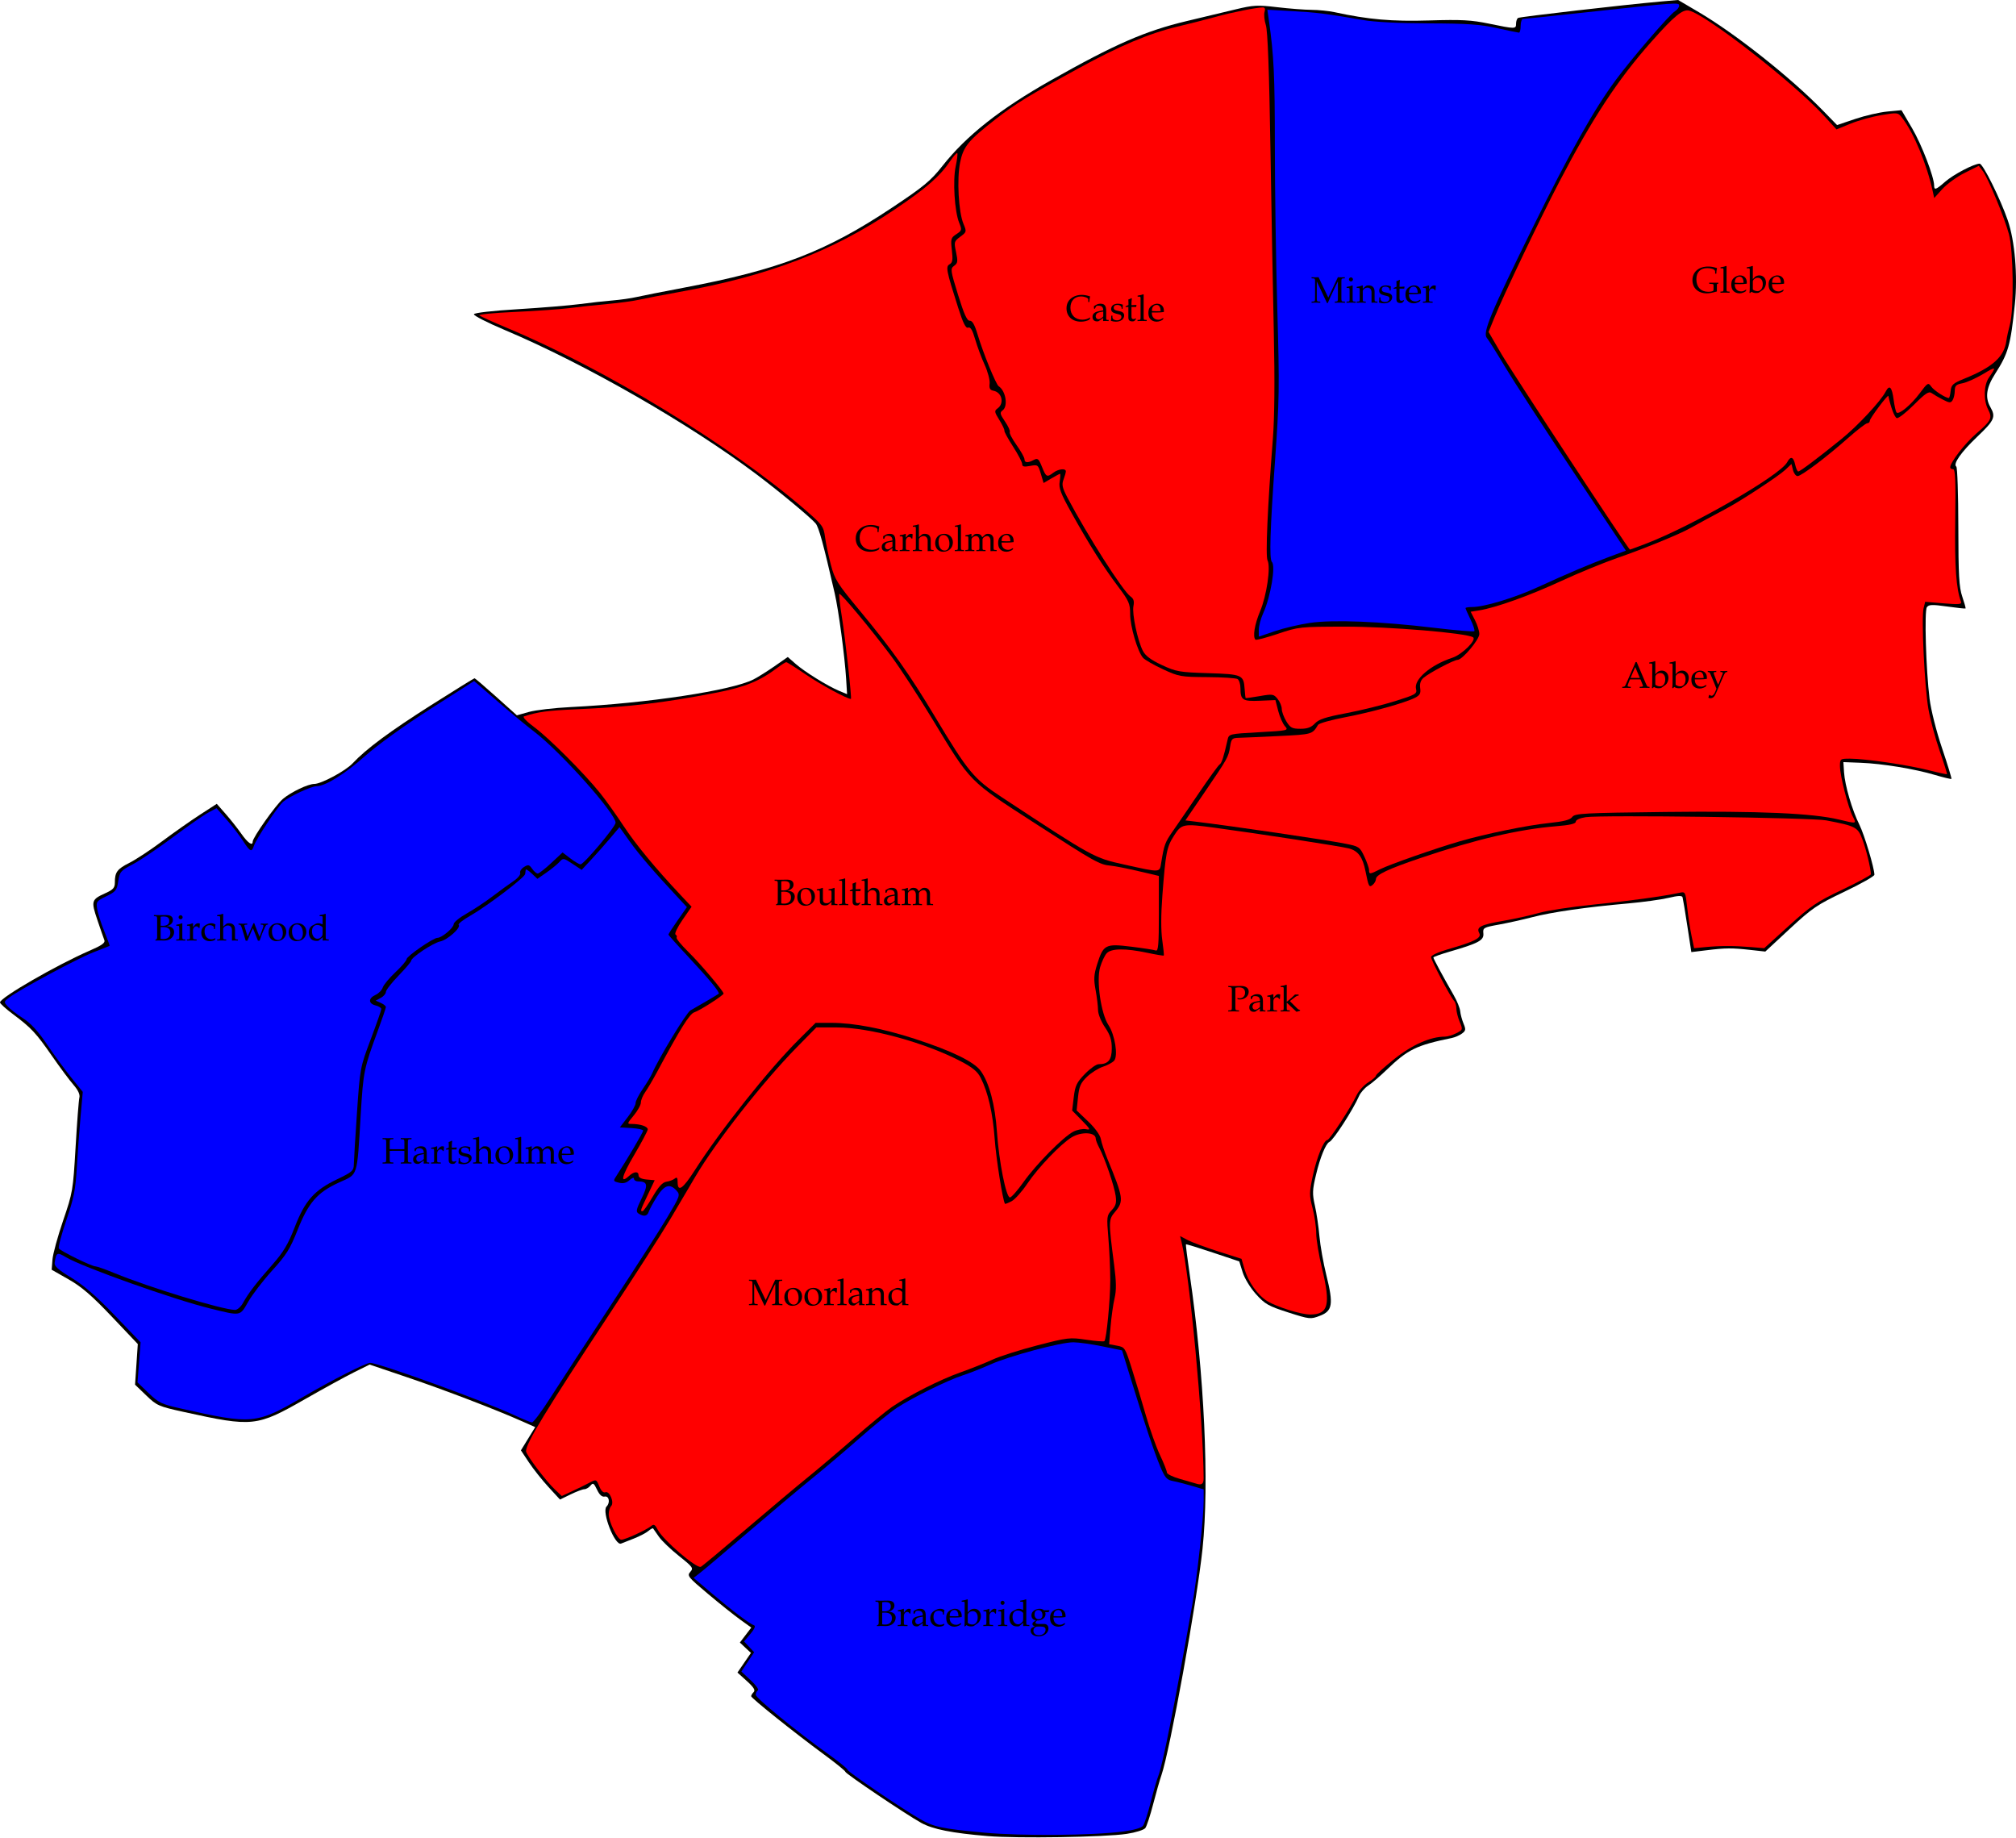
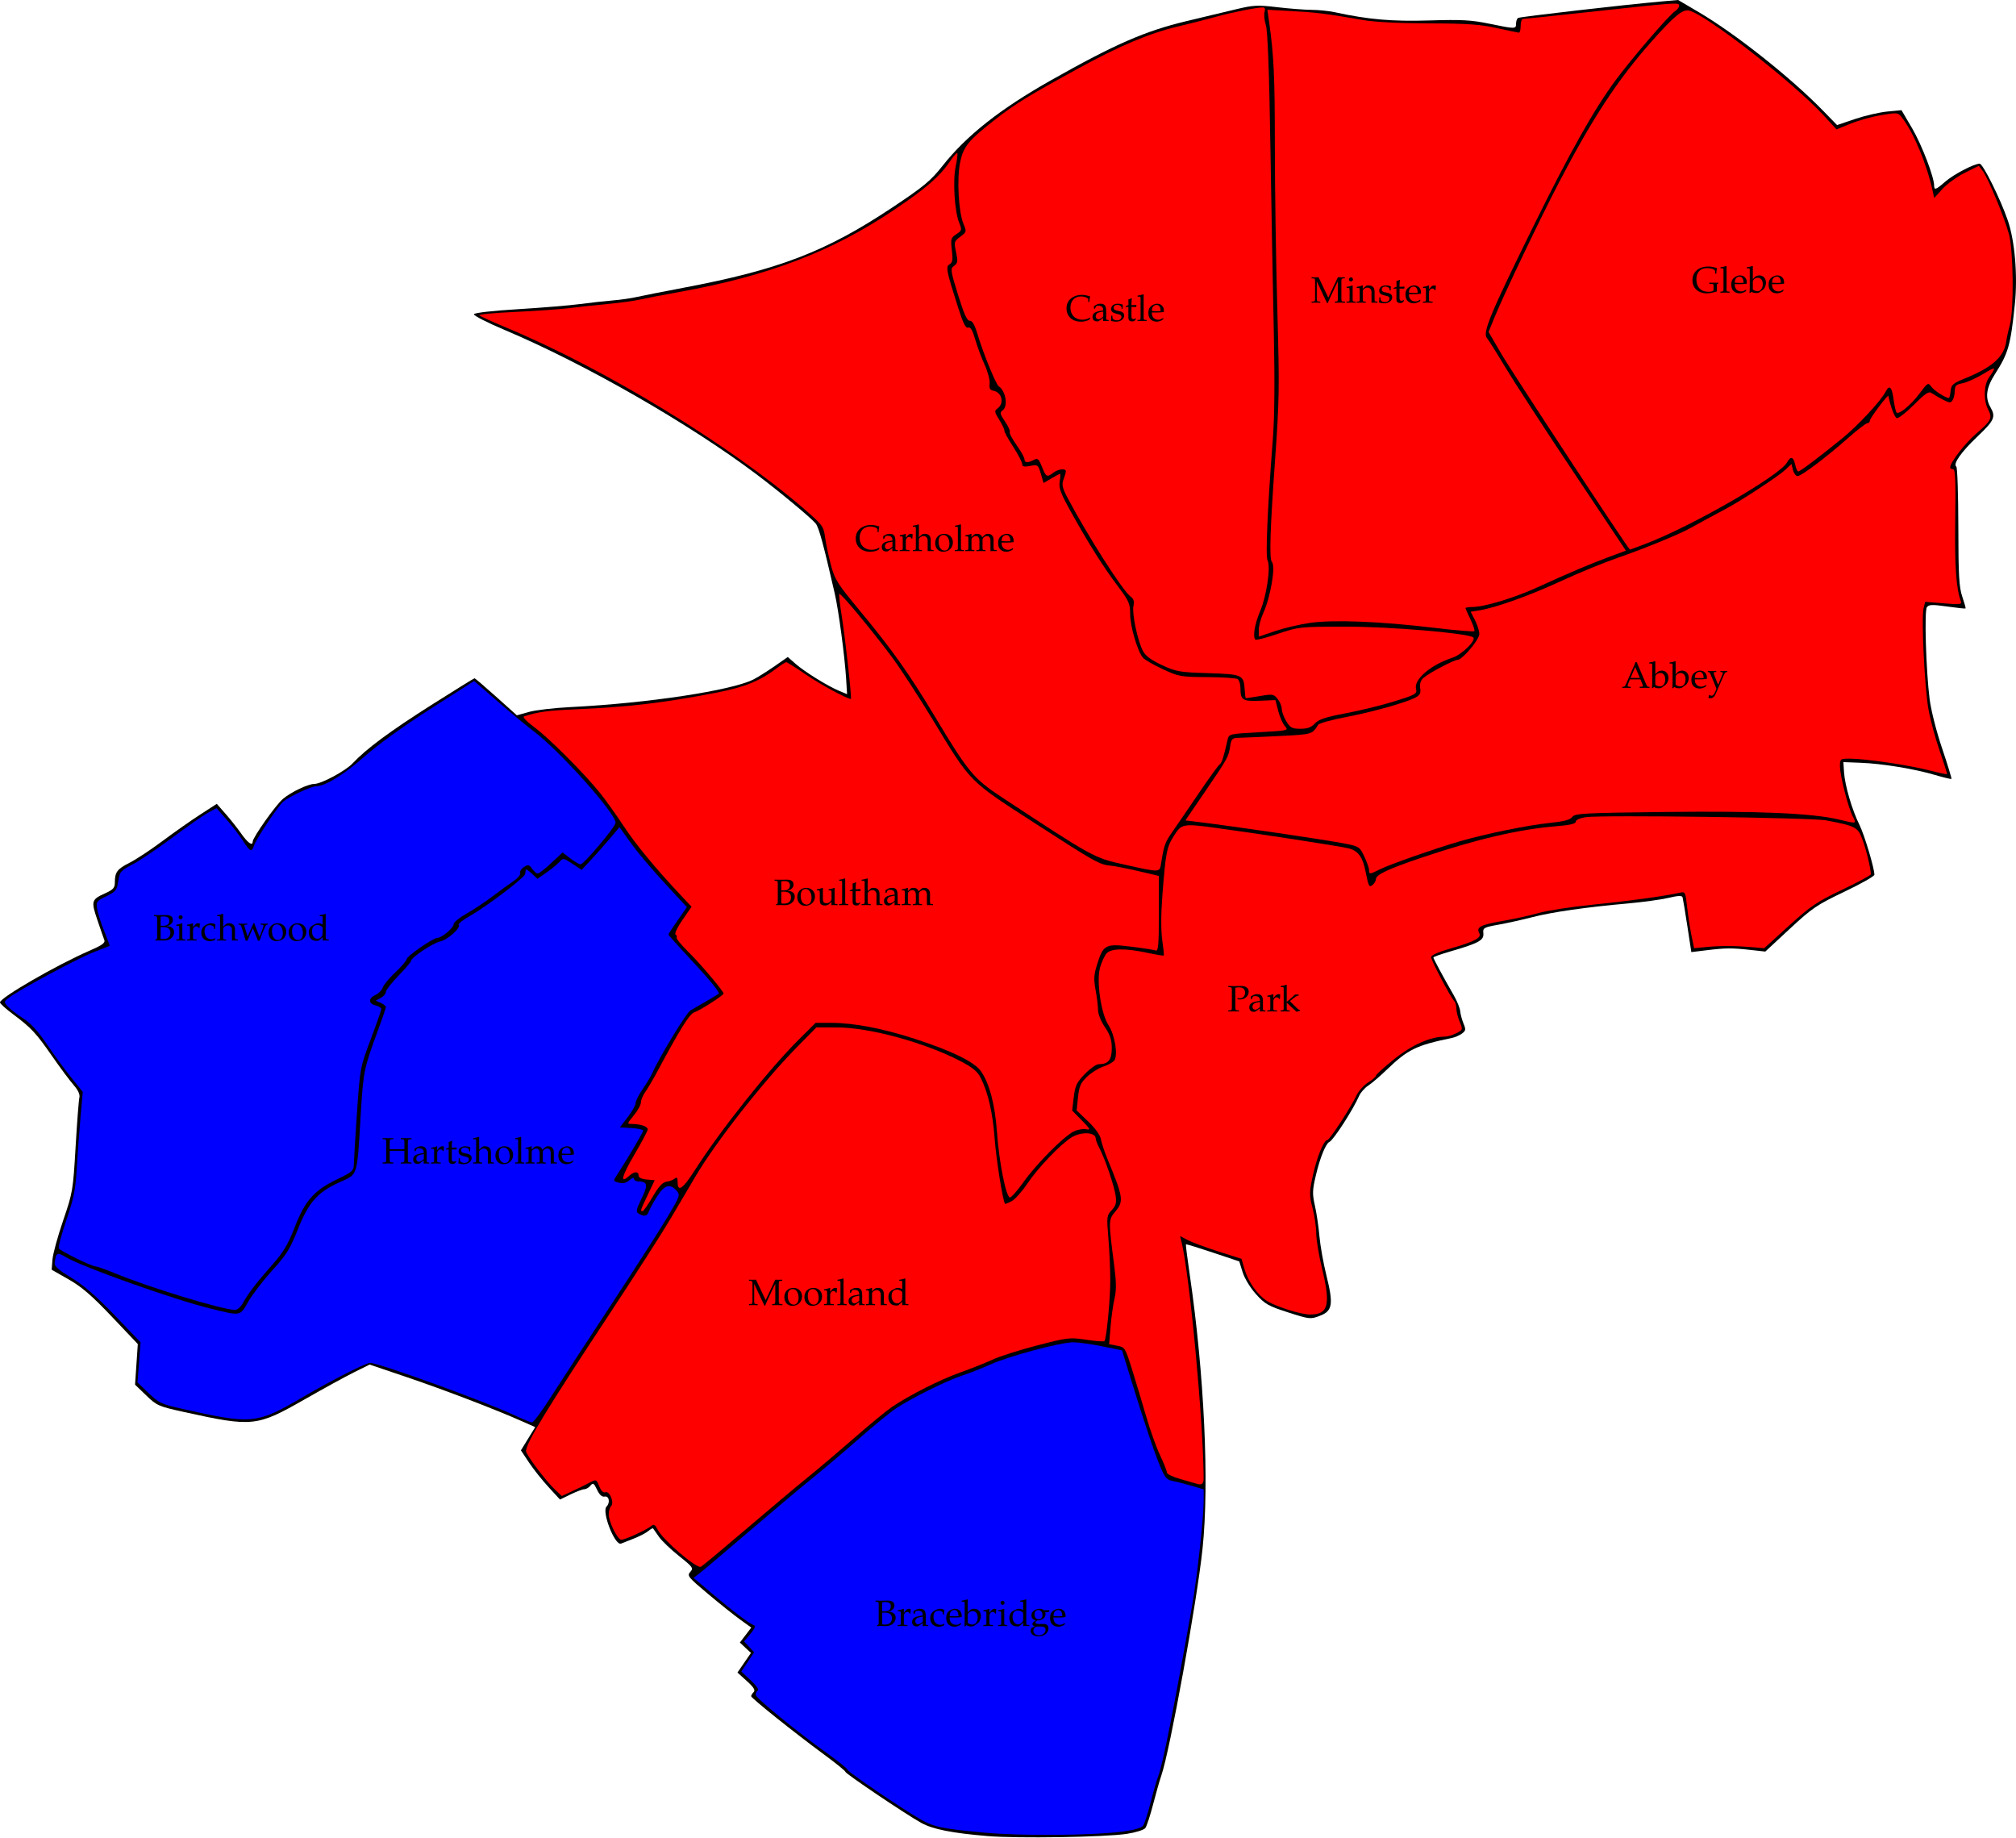
<svg xmlns="http://www.w3.org/2000/svg" id="svg4747" version="1.1" width="658.416" height="600">
  <defs id="defs4751" />
  <path style="fill:#000000" d="m 322.591,599.586 c -11.679,-0.973 -17.98,-2.227 -21.756,-4.33 -5.136,-2.86 -24.757,-16.074 -24.757,-16.673 0,-0.29 -3.123,-2.822 -6.939,-5.626 -9.69,-7.121 -23.819,-18.421 -23.819,-19.049 0,-0.288 0.374,-0.898 0.83,-1.354 0.607,-0.607 0.005,-1.576 -2.236,-3.6 l -3.066,-2.77 2.203,-3.202 2.203,-3.202 -1.807,-1.698 -1.807,-1.698 1.863,-2.442 1.863,-2.442 -3.586,-2.577 c -1.972,-1.417 -6.725,-5.21 -10.561,-8.429 -6.51,-5.462 -6.895,-5.94 -5.781,-7.172 1.113,-1.23 0.861,-1.585 -3.704,-5.217 -2.694,-2.144 -5.638,-4.97 -6.543,-6.281 -0.904,-1.311 -1.752,-2.522 -1.883,-2.691 -0.131,-0.169 -0.831,0.2 -1.556,0.821 -0.725,0.621 -2.837,1.725 -4.693,2.453 -1.857,0.728 -3.758,1.476 -4.224,1.663 -2.008,0.802 -6.409,-10.426 -4.741,-12.094 1.259,-1.259 0.837,-3.549 -0.6,-3.258 -0.886,0.179 -1.699,-0.547 -2.501,-2.235 -1.039,-2.186 -1.31,-2.354 -2.155,-1.336 -0.532,0.641 -1.423,1.165 -1.98,1.165 -0.557,0 -2.578,0.76 -4.49,1.688 l -3.477,1.688 -3.768,-4.097 c -2.072,-2.253 -4.944,-5.868 -6.381,-8.032 l -2.613,-3.935 2.334,-3.794 2.334,-3.794 -4.313,-1.915 c -8.768,-3.893 -25.281,-10.217 -37.35,-14.305 l -12.42,-4.206 -5.03,2.495 c -2.766,1.372 -9.965,5.314 -15.997,8.759 -15.872,9.065 -17.073,9.193 -39.672,4.217 -8.232,-1.812 -8.794,-2.06 -12.267,-5.402 l -3.639,-3.503 0.448,-6.634 0.448,-6.634 -8.508,-8.97 C 30.021,423.113 26.664,420.216 22.435,417.807 l -5.555,-3.164 0.253,-3.307 c 0.139,-1.819 1.704,-7.552 3.478,-12.741 3.14,-9.183 3.248,-9.822 4.081,-24.063 0.47,-8.046 1.025,-15.304 1.233,-16.13 0.246,-0.977 -0.422,-2.416 -1.915,-4.126 -1.261,-1.444 -4.394,-5.65 -6.961,-9.345 -5.307,-7.638 -6.822,-9.264 -12.785,-13.72 C 1.918,329.46 0,327.72 0,327.345 c 0,-1.558 18.661,-12.316 29.46,-16.983 3.783,-1.635 4.964,-2.486 4.63,-3.335 -0.246,-0.627 -1.283,-3.616 -2.304,-6.642 -2.094,-6.206 -1.959,-6.64 2.72,-8.75 2.456,-1.107 3.005,-1.734 3.005,-3.43 0,-3.412 0.75,-4.424 4.782,-6.454 2.115,-1.065 6.939,-4.244 10.72,-7.066 3.781,-2.821 9.33,-6.718 12.331,-8.659 l 5.456,-3.529 2.909,3.315 c 1.6,1.823 3.916,4.75 5.148,6.504 2.081,2.964 3.667,4.063 3.667,2.542 0,-1.35 7.536,-12.003 9.897,-13.989 2.654,-2.233 8.193,-4.87 10.233,-4.871 2.269,-7.5e-4 10.212,-4.268 12.504,-6.717 4.429,-4.732 12.216,-10.501 25.756,-19.079 7.564,-4.792 13.897,-8.713 14.073,-8.713 0.176,0 3.358,2.724 7.071,6.053 l 6.751,6.053 3.933,-1.108 c 2.163,-0.61 8.322,-1.326 13.686,-1.592 25.07,-1.244 52.584,-5.407 59.663,-9.027 1.433,-0.733 4.537,-2.68 6.899,-4.327 l 4.294,-2.995 2.529,2.221 c 2.958,2.597 10.462,7.255 14.217,8.823 l 2.622,1.095 -0.313,-5.037 c -0.464,-7.461 -2.455,-22.353 -3.733,-27.918 -3.727,-16.232 -5.176,-21.537 -6.226,-22.796 -1.565,-1.876 -11.702,-10.299 -19.185,-15.941 -21.991,-16.579 -56.205,-36.201 -82.349,-47.228 -5.681,-2.396 -10.211,-4.712 -10.068,-5.146 0.157,-0.474 5.94,-1.137 14.455,-1.656 7.807,-0.476 16.894,-1.228 20.195,-1.67 3.301,-0.442 8.072,-0.971 10.602,-1.176 2.53,-0.205 6.075,-0.711 7.877,-1.124 1.802,-0.413 8.678,-1.771 15.28,-3.016 31.19,-5.885 46.551,-11.786 68.217,-26.206 10.316,-6.866 12.559,-8.723 16.395,-13.58 7.841,-9.927 18.773,-18.556 35.422,-27.963 20.888,-11.801 30.761,-16.109 44.341,-19.345 5.321,-1.268 12.543,-2.997 16.051,-3.841 5.728,-1.38 7.102,-1.45 13.504,-0.693 3.92,0.463 8.984,0.854 11.253,0.868 2.269,0.014 5.645,0.356 7.502,0.76 11.018,2.399 18.736,3.072 30.944,2.7 10.499,-0.32 13.704,-0.148 19.506,1.049 8.62,1.779 8.817,1.779 8.817,-0.004 0,-0.801 0.296,-1.639 0.658,-1.863 0.631,-0.39 34.91,-4.333 46.622,-5.363 L 548.062,0 l 6.736,3.961 c 12.032,7.076 30.057,21.363 40.584,32.168 l 4.59,4.711 5.913,-1.992 c 3.252,-1.096 7.988,-2.188 10.525,-2.428 l 4.611,-0.436 3.472,5.915 c 3.122,5.319 7.186,15.898 7.186,18.708 0,1.578 0.611,1.364 3.603,-1.263 2.685,-2.357 9.417,-5.882 11.261,-5.896 1.068,-0.008 6.756,11.443 9.191,18.504 2.309,6.693 3.274,18.133 2.31,27.366 -1.41,13.497 -2.114,15.985 -6.439,22.746 -2.895,4.526 -3.351,7.741 -1.546,10.899 1.812,3.17 1.311,4.307 -4.203,9.556 -5.364,5.105 -8.106,9.005 -6.933,9.862 0.348,0.255 0.645,9.072 0.659,19.594 0.021,15.889 0.239,19.76 1.285,22.846 0.693,2.044 1.183,3.793 1.088,3.888 -0.095,0.095 -2.813,-0.199 -6.041,-0.652 -4.888,-0.686 -5.992,-0.646 -6.605,0.238 -0.865,1.248 -0.296,20.414 0.888,29.945 0.452,3.641 2.204,10.558 4.082,16.123 1.809,5.36 3.182,9.854 3.049,9.986 -0.132,0.132 -2.555,-0.446 -5.384,-1.285 -6.677,-1.98 -17.186,-3.701 -24.274,-3.975 l -5.627,-0.217 0.217,3.376 c 0.272,4.236 2.67,12.407 5.01,17.071 1.612,3.213 4.901,14.179 4.901,16.339 0,0.478 -4.416,2.973 -9.812,5.544 -8.947,4.263 -10.518,5.33 -17.818,12.107 l -8.005,7.432 -4.876,-0.538 c -6.051,-0.667 -8.09,-0.652 -14.328,0.108 l -4.951,0.603 -1.304,-8.515 c -0.717,-4.683 -1.418,-8.899 -1.557,-9.368 -0.185,-0.623 -1.431,-0.574 -4.623,0.182 -2.404,0.569 -8.421,1.392 -13.373,1.83 -13.358,1.181 -24.766,2.822 -31.118,4.476 -3.103,0.808 -8.006,1.896 -10.894,2.419 -4.994,0.903 -5.242,1.045 -5.054,2.893 0.226,2.228 -1.56,3.196 -10.888,5.899 -2.991,0.867 -5.439,1.74 -5.439,1.941 0,0.382 3.344,6.58 6.661,12.346 1.068,1.857 2.016,4.197 2.107,5.2 0.091,1.003 0.578,2.821 1.083,4.039 0.805,1.944 0.741,2.344 -0.528,3.272 -0.795,0.582 -2.29,1.23 -3.321,1.442 -11.646,2.389 -14.324,3.706 -21.424,10.54 -2.087,2.009 -4.73,4.265 -5.874,5.015 -1.144,0.75 -2.477,2.266 -2.961,3.37 -2.004,4.564 -8.382,14.431 -9.705,15.015 -1.163,0.513 -3.004,5.021 -4.345,10.636 -1.218,5.101 -1.261,6.257 -0.378,10.185 0.548,2.437 1.213,6.93 1.477,9.984 0.264,3.054 1.286,8.793 2.271,12.754 2.357,9.477 2.009,11.636 -2.129,13.216 -3.063,1.17 -3.338,1.14 -10.369,-1.112 -6.453,-2.067 -7.571,-2.701 -10.489,-5.947 -1.858,-2.067 -3.741,-5.157 -4.367,-7.167 l -1.1,-3.534 -8.624,-2.884 c -4.743,-1.586 -8.703,-2.804 -8.801,-2.706 -0.098,0.098 0.463,4.544 1.245,9.882 4.758,32.456 6.429,68.253 4.18,89.559 -1.832,17.355 -10.642,65.874 -13.426,73.939 -0.57,1.65 -1.798,5.957 -2.73,9.569 -0.932,3.613 -2.067,7.067 -2.524,7.676 -0.464,0.619 -3.149,1.46 -6.082,1.905 -7.103,1.078 -35.654,1.532 -45.388,0.721 z" id="path4781" />
  <path style="fill:#0000ff" d="m 366.854,598.088 c 3.397,-0.447 5.956,-1.185 6.457,-1.863 0.457,-0.618 1.584,-4.079 2.505,-7.691 0.921,-3.613 2.014,-7.412 2.43,-8.444 1.464,-3.637 5.143,-22.13 11.121,-55.891 1.618,-9.138 3.746,-28.567 3.746,-34.203 l 0,-3.625 -3.81,-1.131 c -2.095,-0.622 -4.881,-1.336 -6.189,-1.585 -2.038,-0.389 -2.636,-1.064 -4.171,-4.712 -1.977,-4.697 -5.215,-14.339 -9.61,-28.611 l -2.879,-9.349 -6.363,-1.308 c -3.5,-0.719 -7.773,-1.323 -9.497,-1.342 -4.076,-0.045 -21.004,4.484 -27.25,7.29 -2.682,1.205 -6.733,2.798 -9.003,3.541 -4.99,1.633 -16.231,7.175 -21.381,10.542 -2.063,1.349 -7.465,5.732 -12.003,9.74 -4.539,4.009 -11.628,10.024 -15.754,13.367 -4.126,3.343 -13.417,11.153 -20.646,17.356 -7.229,6.202 -14.244,12.137 -15.589,13.189 l -2.445,1.912 6.211,5.275 c 6.537,5.551 12.091,9.741 13.562,10.232 0.542,0.181 0.08,1.24 -1.21,2.773 l -2.087,2.48 1.649,1.756 1.649,1.755 -2.088,3.156 -2.088,3.156 3.055,2.85 c 1.68,1.567 2.738,3.046 2.351,3.285 -0.387,0.239 -0.704,0.898 -0.704,1.463 0,1.063 13.448,12.047 23.993,19.597 3.308,2.369 6.015,4.579 6.015,4.912 0,0.627 17.121,12.275 23.517,15.998 4.551,2.649 7.12,3.197 21.12,4.505 12.072,1.128 35.44,0.936 45.388,-0.373 z" id="path4779" />
  <path style="fill:#ff0000" d="m 243.593,499.412 c 7.758,-6.619 16.804,-14.214 20.103,-16.88 3.299,-2.665 10.158,-8.474 15.241,-12.909 5.084,-4.434 10.656,-9.018 12.382,-10.185 5.691,-3.848 15.789,-8.946 22.27,-11.243 3.507,-1.243 8.277,-3.14 10.6,-4.216 2.323,-1.076 8.889,-3.162 14.591,-4.637 9.912,-2.563 10.613,-2.644 15.957,-1.85 3.075,0.457 5.754,0.667 5.955,0.466 0.683,-0.683 1.918,-13.514 1.917,-19.915 -7.5e-4,-3.507 -0.278,-9.678 -0.616,-13.712 -0.587,-7.012 -0.539,-7.415 1.081,-9.14 1.352,-1.439 1.615,-2.385 1.3,-4.668 -0.444,-3.217 -3.501,-12.193 -5.32,-15.617 -0.657,-1.238 -1.197,-2.637 -1.2,-3.108 -0.011,-2.094 -4.715,-2.323 -7.882,-0.385 -3.568,2.184 -10.964,9.917 -14.432,15.088 -1.748,2.607 -4.077,5.207 -5.176,5.776 -1.098,0.57 -2.06,0.946 -2.137,0.835 -0.729,-1.047 -2.895,-14.677 -3.37,-21.207 -0.614,-8.443 -2.154,-15.164 -4.571,-19.952 -1.021,-2.023 -2.639,-3.365 -6.469,-5.366 -11.695,-6.109 -29.792,-11.065 -40.413,-11.067 l -6.797,-7.5e-4 -6.452,6.564 c -10.853,11.042 -26.395,30.85 -33.005,42.068 -1.866,3.167 -5.586,9.472 -8.266,14.011 -2.68,4.539 -11.531,18.346 -19.668,30.682 -20.878,31.651 -27.42,42.397 -27.42,45.04 0,1.158 6.495,9.77 9.504,12.601 l 2.177,2.049 3.35,-1.551 c 1.842,-0.853 4.246,-2.028 5.341,-2.611 2.612,-1.391 2.559,-1.408 3.614,1.139 0.573,1.382 1.3,2.051 1.956,1.799 1.369,-0.525 2.969,3.4 1.844,4.525 -0.428,0.428 -0.778,1.617 -0.778,2.642 0,2.497 2.885,8.339 4.119,8.339 1.221,0 8.178,-3.188 9.683,-4.437 0.917,-0.761 1.302,-0.553 2.217,1.196 1.751,3.343 12.536,12.622 14.049,12.087 0.338,-0.12 6.962,-5.633 14.72,-12.251 z" id="path4777" />
  <path style="fill:#ff0000" d="m 393.101,482.75 c -0.093,-18.784 -4.568,-66.491 -7.255,-77.342 l -0.435,-1.758 2.537,1.33 c 1.395,0.732 5.909,2.404 10.03,3.716 l 7.493,2.386 0.938,3.241 c 1.234,4.262 4.301,8.6 7.461,10.553 3.148,1.946 11.103,4.418 14.126,4.39 5.845,-0.054 6.642,-3.203 3.788,-14.972 -1.051,-4.332 -1.911,-9.516 -1.911,-11.52 -5.3e-4,-2.004 -0.538,-5.716 -1.195,-8.25 -1.104,-4.26 -1.097,-5.06 0.093,-10.611 1.282,-5.98 3.584,-11.631 4.74,-11.631 0.716,0 7.571,-10.479 9.463,-14.466 0.722,-1.521 2.458,-3.473 3.858,-4.339 1.4,-0.865 2.546,-1.86 2.546,-2.21 0,-0.35 2.704,-2.8 6.01,-5.445 5.824,-4.66 11.8,-7.301 16.522,-7.301 0.852,0 2.528,-0.506 3.724,-1.125 2.139,-1.106 2.157,-1.168 1.088,-3.727 -0.598,-1.431 -1.087,-3.389 -1.087,-4.352 0,-0.962 -0.327,-2.077 -0.727,-2.476 -1.172,-1.172 -7.525,-13.246 -7.525,-14.301 0,-0.552 2.323,-1.631 5.439,-2.528 8.824,-2.538 11.135,-3.721 10.303,-5.274 -1.069,-1.998 0.366,-2.733 7.902,-4.045 3.707,-0.645 8.951,-1.808 11.655,-2.584 2.703,-0.776 10.637,-1.988 17.63,-2.693 11.542,-1.165 23.054,-2.744 28.178,-3.866 1.925,-0.421 1.969,-0.338 2.525,4.703 0.311,2.822 0.948,6.988 1.416,9.258 l 0.851,4.126 3.751,-0.358 c 4.76,-0.454 9.343,-0.455 14.832,-2e-4 l 4.329,0.358 8.064,-7.326 c 7.145,-6.492 9.13,-7.833 17.427,-11.781 5.15,-2.451 9.352,-4.724 9.338,-5.053 -0.09,-2.12 -1.497,-7.935 -2.709,-11.196 -1.563,-4.205 -2.125,-4.506 -11.894,-6.384 -4.66,-0.896 -73.397,-1.811 -78.506,-1.045 -1.931,0.29 -3.268,0.889 -3.268,1.466 0,0.686 -1.939,1.134 -6.525,1.506 -12.066,0.979 -26.19,4.291 -44.115,10.345 -10.567,3.569 -14.629,5.481 -14.629,6.885 0,0.56 -0.478,1.415 -1.062,1.9 -1.158,0.961 -1.343,0.61 -2.348,-4.449 -0.917,-4.618 -2.386,-6.64 -5.41,-7.443 -2.562,-0.681 -29.705,-4.866 -43.937,-6.774 -10.213,-1.37 -10.741,-1.265 -13.196,2.605 -2.394,3.775 -2.725,5.474 -3.796,19.489 -0.472,6.177 -0.488,11.53 -0.043,14.601 0.386,2.667 0.61,4.941 0.498,5.053 -0.113,0.113 -2.545,-0.291 -5.405,-0.897 -7.175,-1.52 -11.803,-1.455 -13.262,0.185 -0.642,0.722 -1.593,2.75 -2.112,4.506 -1.297,4.387 0.262,15.199 2.731,18.938 2.092,3.168 3.182,9.983 1.853,11.585 -0.498,0.601 -2.145,1.497 -3.659,1.992 -1.514,0.495 -3.869,1.977 -5.233,3.294 -2.064,1.992 -2.554,3.115 -2.924,6.692 l -0.444,4.298 3.759,3.586 c 2.273,2.168 3.912,4.446 4.145,5.763 0.212,1.197 1.151,4.034 2.086,6.303 5.323,12.918 5.478,13.982 2.547,17.465 -2.152,2.557 -2.159,2.969 -0.293,17.33 0.722,5.555 0.757,8.281 0.14,10.878 -0.453,1.906 -1.038,6.062 -1.302,9.235 l -0.479,5.769 2.607,0.489 c 2.551,0.478 2.656,0.646 4.882,7.735 1.251,3.985 3.315,10.851 4.586,15.256 1.271,4.406 3.321,10.145 4.555,12.754 1.234,2.609 2.244,5.156 2.244,5.66 3.2e-4,0.504 1.942,1.457 4.314,2.118 2.373,0.66 4.651,1.318 5.064,1.462 1.946,0.678 2.625,0.241 2.616,-1.683 z" id="path4775" />
  <path style="fill:#0000ff" d="m 179.723,456.493 c 2.833,-4.436 11.599,-17.855 19.479,-29.821 7.881,-11.966 16.294,-25.055 18.697,-29.087 4.24,-7.116 4.329,-7.374 3.025,-8.815 -2.158,-2.384 -3.932,-1.82 -6.371,2.026 -1.224,1.931 -2.421,4.125 -2.66,4.876 -0.477,1.502 -1.611,1.72 -3.32,0.64 -0.95,-0.6 -0.806,-1.326 0.985,-4.979 2.183,-4.451 1.956,-5.51 -1.187,-5.537 -0.722,-0.006 -1.313,-0.401 -1.313,-0.878 0,-0.497 -0.626,-0.3 -1.47,0.464 -1.022,0.925 -2.072,1.18 -3.442,0.836 -1.96,-0.492 -1.964,-0.507 -0.638,-2.527 3.147,-4.796 8.551,-13.956 8.551,-14.495 0,-0.323 -1.713,-0.689 -3.807,-0.814 l -3.807,-0.227 2.587,-3.376 c 1.423,-1.857 2.573,-3.909 2.556,-4.559 -0.017,-0.651 1.037,-2.735 2.342,-4.632 1.305,-1.897 2.709,-4.234 3.12,-5.193 2.054,-4.793 11.133,-19.726 12.418,-20.423 1.538,-0.835 8.758,-5.083 9.264,-5.45 0.501,-0.364 -3.2,-4.854 -9.941,-12.059 -3.565,-3.81 -6.481,-7.086 -6.481,-7.28 0,-0.194 1.356,-2.289 3.014,-4.655 l 3.014,-4.302 -2.499,-2.671 c -8.006,-8.557 -13.111,-14.475 -16.115,-18.681 l -3.398,-4.757 -3.065,3.632 c -1.686,1.998 -4.467,5.136 -6.18,6.975 l -3.115,3.342 -3.004,-1.988 c -2.921,-1.933 -3.039,-1.949 -4.272,-0.587 -0.698,0.771 -2.598,2.323 -4.223,3.449 l -2.954,2.047 -1.858,-1.745 c -1.022,-0.96 -1.9,-1.518 -1.952,-1.24 -0.052,0.278 -0.136,0.909 -0.188,1.402 -0.12,1.151 -12.287,10.405 -17.916,13.627 -2.375,1.36 -4.088,2.703 -3.806,2.985 0.881,0.881 -3.598,4.9 -6.048,5.427 -2.394,0.514 -9.46,5.223 -9.46,6.304 0,0.332 -1.857,2.52 -4.126,4.863 -2.269,2.343 -4.126,4.732 -4.126,5.309 0,0.577 -0.753,1.451 -1.673,1.944 l -1.673,0.895 1.673,0.746 c 0.92,0.41 1.673,1.016 1.673,1.345 0,0.329 -1.219,3.907 -2.709,7.95 -4.459,12.099 -4.67,13.134 -5.506,27.012 -1.266,21.017 -0.773,19.463 -7.085,22.339 -7.107,3.239 -9.996,6.558 -13.57,15.587 -2.415,6.103 -3.682,8.121 -8.254,13.148 -2.97,3.266 -6.497,7.855 -7.837,10.198 -2.745,4.799 -2.25,4.71 -12.43,2.215 -11.766,-2.884 -41.623,-13.495 -47.072,-16.73 -2.935,-1.742 -3.193,-1.618 -3.719,1.799 -0.169,1.097 1.149,2.278 5.443,4.876 3.988,2.413 8.177,6.045 14.145,12.262 l 8.478,8.833 -0.506,6.546 -0.506,6.546 3.616,3.485 c 3.279,3.16 4.247,3.628 10.368,5.009 23.599,5.326 24.781,5.214 40.203,-3.804 9.169,-5.361 20.399,-11.067 21.782,-11.067 2.837,0 37.353,12.523 47.171,17.114 2.682,1.254 5.247,2.305 5.7,2.336 0.453,0.031 3.142,-3.574 5.975,-8.009 z" id="path4773" />
  <path style="fill:#0000ff" d="m 79.37,425.471 c 1.756,-3.196 4.233,-6.425 9.59,-12.5 3.622,-4.107 5.128,-6.636 7.314,-12.276 3.347,-8.638 6.337,-12.004 13.872,-15.617 4.924,-2.361 5.389,-2.78 5.416,-4.876 0.016,-1.261 0.48,-8.876 1.03,-16.922 0.993,-14.517 1.028,-14.7 4.472,-23.855 1.909,-5.074 3.471,-9.541 3.471,-9.926 0,-0.385 -0.844,-0.912 -1.876,-1.171 -2.402,-0.603 -2.409,-2.348 -0.014,-3.439 1.024,-0.466 2.085,-1.554 2.359,-2.416 0.274,-0.863 2.137,-3.107 4.141,-4.988 2.004,-1.881 3.643,-3.797 3.643,-4.258 0,-0.949 8.696,-6.963 10.068,-6.963 1.426,0 5.312,-3.269 5.312,-4.469 0,-0.601 1.887,-2.154 4.193,-3.451 2.306,-1.297 6.147,-3.843 8.536,-5.659 2.389,-1.816 5.471,-4.059 6.85,-4.986 1.379,-0.927 2.344,-2.109 2.145,-2.627 -0.199,-0.518 0.353,-1.389 1.226,-1.934 1.392,-0.869 1.722,-0.8 2.677,0.564 0.599,0.856 1.423,1.556 1.829,1.556 0.407,0 2.396,-1.549 4.421,-3.443 l 3.681,-3.443 2.547,1.943 c 1.401,1.068 2.901,1.943 3.333,1.943 1.084,0 11.453,-12.318 11.444,-13.596 -0.022,-3.099 -18.04,-23.242 -26.625,-29.766 -2.476,-1.881 -7.895,-6.364 -12.042,-9.962 l -7.541,-6.542 -14.275,9.114 c -8.57,5.472 -17.1,11.619 -21.342,15.382 -6.679,5.924 -12.98,9.838 -15.861,9.855 -1.704,0.01 -8.78,3.29 -10.827,5.019 -1.801,1.522 -8.925,12.249 -9.649,14.53 -0.673,2.119 -1.244,1.841 -3.543,-1.726 -1.13,-1.753 -3.535,-4.867 -5.344,-6.92 l -3.29,-3.733 -2.742,1.477 c -1.508,0.812 -6.699,4.429 -11.536,8.038 -4.837,3.609 -10.713,7.572 -13.059,8.807 -3.983,2.097 -4.298,2.463 -4.757,5.519 -0.445,2.965 -0.81,3.428 -3.891,4.925 -3.216,1.562 -3.379,1.789 -2.992,4.171 0.225,1.385 1.267,4.645 2.317,7.243 1.05,2.598 1.836,4.755 1.747,4.792 -0.089,0.037 -2.525,1.002 -5.413,2.144 -5.353,2.116 -23.998,12.138 -27.363,14.708 -1.822,1.391 -1.83,1.446 -0.454,2.967 0.771,0.852 3.028,2.592 5.015,3.868 2.494,1.6 4.89,4.217 7.736,8.448 2.268,3.372 5.832,8.249 7.919,10.838 l 3.796,4.708 -0.723,8.046 c -0.398,4.425 -0.948,11.928 -1.224,16.673 -0.421,7.249 -0.966,9.988 -3.413,17.143 -1.601,4.684 -2.704,8.851 -2.451,9.262 0.542,0.876 10.724,5.854 11.975,5.854 0.471,0 3.251,0.988 6.178,2.195 11.338,4.676 35.042,11.916 39.37,12.025 0.754,0.019 1.911,-0.99 2.626,-2.292 z" id="path4771" />
  <path style="fill:#ff0000" d="m 213.151,390.818 c 1.94,-3.328 3.226,-4.732 4.501,-4.918 0.982,-0.143 2.207,-0.606 2.723,-1.03 0.708,-0.581 0.938,-0.287 0.938,1.197 0,3.352 1.724,2.155 5.576,-3.872 8.384,-13.116 24.187,-32.972 34.013,-42.737 l 5.473,-5.439 5.129,0 c 7.316,0 16.864,1.834 27.363,5.256 12.09,3.94 19.319,7.472 21.465,10.486 2.778,3.901 4.662,11.016 5.269,19.893 0.661,9.66 2.983,21.375 4.239,21.379 0.48,0.002 2.489,-2.276 4.465,-5.061 4.109,-5.791 12.928,-14.706 16.244,-16.421 1.234,-0.638 3.074,-1.001 4.089,-0.807 1.661,0.318 1.53,0.031 -1.316,-2.869 l -3.162,-3.222 0.53,-4.377 c 0.457,-3.771 0.959,-4.818 3.626,-7.565 1.703,-1.754 3.724,-3.188 4.49,-3.188 3.14,0 4.296,-1.389 4.296,-5.165 0,-2.77 -0.521,-4.381 -2.237,-6.913 -1.26,-1.86 -2.243,-4.306 -2.251,-5.602 -0.008,-1.265 -0.368,-4.219 -0.802,-6.565 -0.653,-3.53 -0.564,-4.977 0.516,-8.401 2.026,-6.427 2.689,-6.77 11.085,-5.738 3.879,0.477 7.507,1.04 8.061,1.252 0.818,0.313 1.007,-1.941 1.007,-11.982 l 0,-12.368 -6.684,-1.569 c -3.676,-0.863 -7.727,-1.661 -9.003,-1.775 -3.671,-0.326 -5.027,-1.084 -24.837,-13.881 -21.714,-14.026 -20.779,-13.078 -33.382,-33.872 -4.611,-7.608 -10.682,-16.902 -13.49,-20.653 -6.691,-8.938 -16.554,-20.768 -16.969,-20.353 -0.18,0.18 0.21,3.666 0.866,7.745 1.079,6.708 3.263,26.555 2.921,26.555 -1.24,0 -9.765,-4.598 -14.487,-7.814 -3.384,-2.304 -6.361,-4.19 -6.616,-4.19 -0.255,0 -1.508,0.783 -2.784,1.739 -6.032,4.52 -10.599,6.379 -20.327,8.273 -16.821,3.275 -28.192,4.614 -45.763,5.389 -9.168,0.404 -12.119,0.807 -16.767,2.292 -0.603,0.193 0.761,1.637 3.376,3.573 4.835,3.58 16.286,15.048 21.465,21.496 1.823,2.269 5.242,7.059 7.599,10.644 3.99,6.069 10.364,13.793 18.755,22.725 l 3.509,3.735 -2.978,4.315 c -1.638,2.373 -2.656,4.514 -2.263,4.757 0.393,0.243 0.556,0.698 0.362,1.012 -0.194,0.314 1.515,2.401 3.797,4.637 3.877,3.799 11.535,12.849 11.535,13.632 0,0.576 -7.786,5.565 -9.568,6.13 -1.548,0.491 -4.51,5.242 -12.198,19.564 -1.329,2.476 -3.052,5.397 -3.829,6.493 -0.777,1.095 -1.413,2.622 -1.413,3.393 0,0.771 -1.037,2.66 -2.305,4.198 -2.28,2.766 -2.286,2.797 -0.563,2.807 2.744,0.016 5.119,0.836 5.112,1.765 -0.004,0.468 -1.993,4.226 -4.421,8.352 -4.123,7.007 -4.762,9.638 -1.658,6.829 1.651,-1.494 3.086,-1.551 3.086,-0.122 0,0.69 0.949,1.164 2.63,1.313 l 2.63,0.233 -2.255,4.756 c -2.457,5.183 -2.522,5.386 -1.692,5.341 0.309,-0.017 1.785,-2.127 3.279,-4.689 z" id="path4769" />
  <path style="fill:#ff0000" d="m 450.72,283.86 c 3.131,-1.572 18.287,-6.879 26.13,-9.151 8.466,-2.452 21.932,-5.208 29.04,-5.943 4.861,-0.503 6.915,-1.037 7.603,-1.979 0.857,-1.172 3.655,-1.322 30.494,-1.634 30.505,-0.355 47.952,0.406 56.558,2.468 5.945,1.424 5.829,1.45 4.561,-1.003 -1.524,-2.946 -4.186,-13.369 -4.186,-16.387 0,-2.442 0.058,-2.484 3.35,-2.484 4.892,0 18.992,2.078 25.645,3.78 3.17,0.811 5.851,1.386 5.959,1.278 0.108,-0.108 -0.968,-3.537 -2.391,-7.622 -1.423,-4.084 -3.079,-10.246 -3.68,-13.693 -1.268,-7.272 -2.344,-29.784 -1.57,-32.866 l 0.527,-2.1 6.051,0.505 c 5.082,0.424 5.985,0.333 5.639,-0.57 -1.575,-4.105 -2.097,-11.471 -1.882,-26.547 0.186,-12.982 0.03,-16.693 -0.699,-16.692 -0.516,4.3e-4 -0.938,-0.271 -0.938,-0.603 0,-1.616 4.76,-7.786 8.492,-11.008 4.969,-4.29 5.349,-5.064 3.881,-7.904 -1.542,-2.982 -1.419,-7.954 0.257,-10.377 2.555,-3.694 2.417,-3.784 -1.862,-1.207 -2.348,1.414 -5.394,2.782 -6.769,3.04 -2.078,0.39 -2.501,0.803 -2.511,2.448 -0.006,1.089 -0.324,2.474 -0.706,3.077 -0.603,0.953 -1.021,0.929 -3.177,-0.183 -1.365,-0.704 -3.006,-1.661 -3.646,-2.125 -0.952,-0.691 -2.01,0.002 -5.816,3.808 -2.559,2.559 -5.074,4.515 -5.588,4.347 -0.731,-0.238 -1.95,-3.442 -2.751,-7.231 -0.129,-0.61 -6.062,7.3 -6.062,8.083 0,0.457 -0.372,0.83 -0.826,0.83 -0.454,0 -3.239,2.139 -6.189,4.753 -7.098,6.29 -15.336,12.502 -16.58,12.502 -0.55,0 -1.222,-0.89 -1.496,-1.978 l -0.496,-1.978 -2.023,1.92 c -2.026,1.922 -13.964,9.785 -18.903,12.45 -1.444,0.779 -4.495,2.42 -6.779,3.647 -2.285,1.227 -4.816,2.612 -5.627,3.079 -3.059,1.764 -15.283,6.752 -23.229,9.479 -4.539,1.557 -12.979,5.018 -18.755,7.69 -10.275,4.753 -21.291,8.69 -26.73,9.554 l -2.724,0.433 1.411,2.767 c 0.776,1.522 1.411,3.547 1.411,4.501 0,1.858 -5.553,8.452 -7.117,8.452 -1.195,0 -9.351,4.308 -11.136,5.882 -0.914,0.806 -1.269,1.921 -1.061,3.335 0.249,1.693 -0.082,2.328 -1.628,3.126 -3.264,1.685 -14.252,4.751 -22.93,6.4 -4.53,0.86 -8.487,1.975 -8.794,2.476 -1.908,3.126 -1.885,3.119 -12.752,3.651 -5.901,0.289 -11.811,0.55 -13.133,0.581 -2.187,0.051 -2.444,0.311 -2.842,2.869 -0.534,3.431 -0.73,3.782 -8.431,15.062 l -6.175,9.045 3.174,0.382 c 12.219,1.469 42.675,5.947 49.084,7.217 4.45,0.882 4.714,1.061 6.189,4.199 0.848,1.803 1.541,3.788 1.541,4.412 0,1.442 0.228,1.426 3.593,-0.264 z" id="path4767" />
  <path style="fill:#ff0000" d="m 379.249,281.693 c 0.958,-5.865 1.253,-6.661 3.814,-10.315 1.446,-2.063 5.3,-7.691 8.564,-12.506 3.264,-4.815 6.275,-8.965 6.69,-9.222 0.687,-0.424 1.348,-2.47 2.589,-8.009 0.444,-1.979 0.444,-1.979 10.242,-2.524 9.536,-0.53 9.764,-0.583 8.518,-1.959 -0.704,-0.778 -1.694,-3.018 -2.201,-4.978 l -0.921,-3.564 -5.092,0.214 c -5.638,0.237 -6.308,-0.198 -6.327,-4.108 -0.006,-1.317 -0.433,-2.655 -0.949,-2.974 -0.516,-0.319 -4.989,-0.604 -9.94,-0.633 -8.577,-0.051 -9.258,-0.172 -14.415,-2.563 -2.977,-1.381 -5.902,-3.057 -6.5,-3.725 -1.777,-1.984 -4.218,-10.262 -4.218,-14.308 0,-3.377 -0.404,-4.299 -3.939,-8.982 -4.799,-6.359 -9.428,-13.673 -15.159,-23.952 -3.61,-6.476 -4.262,-8.191 -3.917,-10.315 0.227,-1.402 0.285,-2.548 0.128,-2.548 -0.157,0 -1.432,0.677 -2.834,1.504 l -2.549,1.504 -0.908,-3.031 c -0.88,-2.936 -0.989,-3.016 -3.496,-2.546 -1.988,0.373 -2.588,0.232 -2.588,-0.607 0,-0.601 -1.348,-3.178 -2.995,-5.727 -1.647,-2.549 -2.915,-4.88 -2.818,-5.18 0.098,-0.3 -0.637,-1.859 -1.632,-3.465 -1.664,-2.684 -1.709,-2.992 -0.558,-3.834 2.241,-1.639 1.387,-5.21 -1.374,-5.741 -1.143,-0.22 -1.443,-0.777 -1.259,-2.34 0.133,-1.128 -0.594,-3.876 -1.614,-6.105 -1.021,-2.23 -2.413,-5.971 -3.095,-8.315 -0.893,-3.072 -1.535,-4.148 -2.3,-3.854 -0.784,0.301 -1.635,-1.392 -3.265,-6.499 -3.893,-12.2 -4.136,-13.437 -2.782,-14.195 0.951,-0.532 1.096,-1.456 0.726,-4.61 -0.429,-3.652 -0.321,-4.039 1.463,-5.207 1.82,-1.192 1.871,-1.397 0.929,-3.706 -1.509,-3.698 -2.136,-13.816 -1.143,-18.438 0.471,-2.195 0.705,-4.143 0.519,-4.329 -0.186,-0.186 -1.196,0.934 -2.244,2.49 -3.44,5.107 -7.745,8.866 -18.294,15.974 -20.315,13.688 -41.118,21.639 -70.421,26.914 -4.951,0.891 -10.651,1.991 -12.665,2.444 -2.014,0.453 -6.741,1.101 -10.503,1.44 -3.762,0.339 -9.372,0.941 -12.467,1.336 -3.095,0.396 -11.136,0.964 -17.869,1.262 -6.733,0.299 -11.966,0.805 -11.628,1.125 0.338,0.32 4.351,2.141 8.918,4.047 32.207,13.438 73.356,38.531 97.477,59.443 5.649,4.897 6.031,5.421 6.504,8.916 0.276,2.042 1.129,6.097 1.894,9.011 1.274,4.847 2.083,6.13 9.496,15.061 10.541,12.699 16.142,20.598 24.528,34.591 10.81,18.038 12.647,20.255 21.734,26.238 29.904,19.688 30.222,19.863 40.069,22.038 12.087,2.67 11.53,2.699 12.075,-0.635 z" id="path4765" />
  <path style="fill:#ff0000" d="m 429.432,236.259 c 1.257,-1.356 3.484,-2.089 10.214,-3.361 4.734,-0.894 11.901,-2.659 15.928,-3.921 6.779,-2.125 7.29,-2.42 6.897,-3.986 -0.782,-3.116 4.716,-7.838 11.882,-10.203 3.175,-1.048 8.036,-5.875 6.729,-6.683 -2.285,-1.412 -27.399,-3.496 -41.832,-3.471 -14.754,0.025 -15.12,0.065 -21.909,2.348 -3.798,1.277 -7.089,2.137 -7.315,1.912 -0.947,-0.947 -0.282,-5.01 1.524,-9.3 2.142,-5.089 3.512,-14.47 2.422,-16.587 -0.695,-1.351 0.01,-17.484 1.728,-39.541 0.555,-7.122 0.668,-19.038 0.328,-34.51 -0.286,-12.997 -0.787,-40.343 -1.115,-60.767 -0.402,-25.035 -0.887,-38.061 -1.489,-39.975 -0.491,-1.561 -0.682,-3.503 -0.425,-4.314 0.311,-0.981 0.121,-1.475 -0.57,-1.475 -2.029,0 -10.019,1.592 -15.193,3.027 -2.888,0.801 -8.627,2.265 -12.754,3.252 -9.21,2.205 -18.891,6.29 -32.26,13.616 -16.417,8.995 -20.655,11.593 -27.007,16.551 -8.996,7.022 -10.584,8.957 -11.652,14.194 -1.098,5.386 -0.509,16.173 1.094,20.008 1.081,2.587 1.058,2.681 -1.025,4.221 -2.039,1.508 -2.099,1.724 -1.391,5.042 0.641,3.003 0.558,3.6 -0.617,4.458 -1.291,0.944 -1.23,1.398 1.28,9.513 1.951,6.31 2.943,8.498 3.821,8.432 0.828,-0.062 1.599,1.293 2.558,4.501 1.8,6.02 5.99,16.303 6.882,16.885 2.323,1.519 3.142,6.521 1.291,7.878 -0.99,0.726 -0.889,1.197 0.786,3.659 1.057,1.555 1.754,3.099 1.549,3.431 -0.206,0.333 0.791,2.243 2.215,4.245 1.424,2.002 2.588,4.087 2.588,4.634 0,1.192 1.082,1.27 3.046,0.219 1.262,-0.675 1.603,-0.386 2.658,2.251 1.345,3.361 1.625,3.506 3.717,1.924 1.643,-1.243 4.082,-1.51 4.082,-0.448 0,0.386 -0.341,1.599 -0.759,2.696 -0.624,1.642 -0.398,2.68 1.278,5.863 6.476,12.297 18.117,30.557 20.582,32.284 1.05,0.736 1.3,1.55 0.975,3.175 -0.5,2.502 1.353,11.256 3.097,14.629 0.834,1.612 2.634,2.952 6.193,4.61 4.666,2.173 5.727,2.359 15.12,2.651 11.181,0.348 11.596,0.532 11.915,5.262 0.101,1.495 0.252,2.782 0.336,2.859 0.084,0.077 2.157,-0.207 4.606,-0.633 4.184,-0.727 4.534,-0.672 5.814,0.908 0.749,0.925 1.363,2.404 1.365,3.287 0.002,0.883 0.672,2.702 1.489,4.043 1.293,2.12 1.893,2.438 4.6,2.438 2.29,0 3.539,-0.459 4.721,-1.734 z" id="path4763" />
-   <path style="fill:#0000ff" d="m 427.798,203.412 c 7.575,-1.108 23.008,-0.498 40.624,1.606 6.967,0.832 12.854,1.326 13.083,1.098 0.228,-0.228 -0.324,-1.936 -1.227,-3.794 -0.903,-1.859 -1.642,-3.539 -1.642,-3.735 0,-0.195 0.959,-0.355 2.131,-0.355 3.946,0 13.775,-2.967 21.416,-6.465 10.13,-4.638 16.979,-7.543 23.458,-9.951 l 5.367,-1.995 -17.255,-25.867 c -9.491,-14.227 -19.475,-29.581 -22.188,-34.119 -2.713,-4.539 -5.395,-8.8 -5.96,-9.47 -1.459,-1.73 1.149,-8.001 15.099,-36.293 11.984,-24.304 19.849,-38.281 26.938,-47.867 5.248,-7.096 17.527,-21.368 19.38,-22.525 0.761,-0.475 1.384,-1.299 1.384,-1.83 0,-1.119 -0.398,-1.091 -30.172,2.147 -11.024,1.199 -20.393,2.18 -20.818,2.18 -0.426,0 -0.774,1.013 -0.774,2.251 0,1.238 -0.253,2.243 -0.563,2.234 -0.309,-0.009 -3.584,-0.684 -7.277,-1.5 C 483.363,7.96 479.158,7.67 466.67,7.637 456.735,7.611 448.985,7.206 444.876,6.5 432.618,4.391 430.188,4.086 422.08,3.634 l -8.167,-0.455 0.51,3.563 c 1.616,11.292 1.934,17.984 1.939,40.823 0.003,13.891 0.363,37.897 0.801,53.347 0.729,25.761 0.667,29.873 -0.75,49.602 -1.614,22.478 -1.91,32.1 -1.013,32.997 1.286,1.286 -0.421,11.414 -2.807,16.651 -0.812,1.782 -1.476,4.251 -1.476,5.487 l 0,2.247 5.27,-1.793 c 2.899,-0.986 8.034,-2.197 11.411,-2.69 z" id="path4761" />
+   <path style="fill:#ff0000" d="m 427.798,203.412 c 7.575,-1.108 23.008,-0.498 40.624,1.606 6.967,0.832 12.854,1.326 13.083,1.098 0.228,-0.228 -0.324,-1.936 -1.227,-3.794 -0.903,-1.859 -1.642,-3.539 -1.642,-3.735 0,-0.195 0.959,-0.355 2.131,-0.355 3.946,0 13.775,-2.967 21.416,-6.465 10.13,-4.638 16.979,-7.543 23.458,-9.951 l 5.367,-1.995 -17.255,-25.867 c -9.491,-14.227 -19.475,-29.581 -22.188,-34.119 -2.713,-4.539 -5.395,-8.8 -5.96,-9.47 -1.459,-1.73 1.149,-8.001 15.099,-36.293 11.984,-24.304 19.849,-38.281 26.938,-47.867 5.248,-7.096 17.527,-21.368 19.38,-22.525 0.761,-0.475 1.384,-1.299 1.384,-1.83 0,-1.119 -0.398,-1.091 -30.172,2.147 -11.024,1.199 -20.393,2.18 -20.818,2.18 -0.426,0 -0.774,1.013 -0.774,2.251 0,1.238 -0.253,2.243 -0.563,2.234 -0.309,-0.009 -3.584,-0.684 -7.277,-1.5 C 483.363,7.96 479.158,7.67 466.67,7.637 456.735,7.611 448.985,7.206 444.876,6.5 432.618,4.391 430.188,4.086 422.08,3.634 l -8.167,-0.455 0.51,3.563 c 1.616,11.292 1.934,17.984 1.939,40.823 0.003,13.891 0.363,37.897 0.801,53.347 0.729,25.761 0.667,29.873 -0.75,49.602 -1.614,22.478 -1.91,32.1 -1.013,32.997 1.286,1.286 -0.421,11.414 -2.807,16.651 -0.812,1.782 -1.476,4.251 -1.476,5.487 l 0,2.247 5.27,-1.793 c 2.899,-0.986 8.034,-2.197 11.411,-2.69 z" id="path4761" />
  <path style="fill:#ff0000" d="m 537.25,177.662 c 15.273,-5.799 44.113,-22.393 46.423,-26.709 1.129,-2.109 2.045,-1.841 2.617,0.766 0.272,1.238 0.727,2.251 1.012,2.251 0.588,0 6.405,-4.375 14.13,-10.628 5.297,-4.288 12.777,-12.306 14.424,-15.463 1.245,-2.385 2.038,-1.562 2.604,2.703 0.267,2.009 0.695,3.864 0.952,4.121 0.792,0.792 4.724,-2.477 7.577,-6.297 2.584,-3.462 2.762,-3.564 3.746,-2.159 0.893,1.275 4.659,3.717 5.734,3.717 0.201,0 0.471,-1.033 0.6,-2.295 0.207,-2.019 0.751,-2.504 4.525,-4.033 9.269,-3.755 13.017,-7.159 13.694,-12.435 0.133,-1.036 0.648,-3.393 1.145,-5.239 1.346,-4.999 1.134,-24.119 -0.328,-29.517 -1.492,-5.511 -6.802,-18.321 -8.533,-20.588 l -1.307,-1.711 -4.605,2.301 c -2.533,1.266 -5.81,3.635 -7.282,5.264 l -2.677,2.963 -0.444,-2.052 c -1.93,-8.927 -6.157,-19.113 -10.008,-24.121 -1.371,-1.783 -1.483,-1.798 -6.79,-0.922 -2.968,0.49 -7.482,1.744 -10.03,2.785 l -4.634,1.894 -4.126,-4.493 C 585.854,27.075 557.398,4.895 551.651,3.452 549.568,2.929 546.75,5.251 539.397,13.55 528.347,26.02 520.196,38.419 509.225,59.443 503.014,71.345 491.026,96.436 488.045,103.771 l -1.881,4.629 4.203,7.218 c 3.509,6.025 41.51,63.859 41.96,63.859 0.08,0 2.295,-0.816 4.923,-1.814 z" id="path4757" />
  <text xml:space="preserve" style="font-size:12px;font-style:normal;font-variant:normal;font-weight:normal;font-stretch:normal;text-align:center;line-height:100%;letter-spacing:0px;word-spacing:0px;writing-mode:lr-tb;text-anchor:middle;fill:#000000;fill-opacity:1;stroke:none;font-family:Palatino Linotype;-inkscape-font-specification:Palatino Linotype" x="321.502" y="530.981" id="text3098">
    <tspan id="tspan3100" x="321.502" y="530.981">Bracebridge</tspan>
  </text>
  <text xml:space="preserve" style="font-size:12px;font-style:normal;font-variant:normal;font-weight:normal;font-stretch:normal;text-align:center;line-height:100%;letter-spacing:0px;word-spacing:0px;writing-mode:lr-tb;text-anchor:middle;fill:#000000;fill-opacity:1;stroke:none;font-family:Palatino Linotype;-inkscape-font-specification:Palatino Linotype" x="275.238" y="426.19" id="text3102">
    <tspan id="tspan3104" x="275.238" y="426.19">Moorland</tspan>
  </text>
  <text xml:space="preserve" style="font-size:12px;font-style:normal;font-variant:normal;font-weight:normal;font-stretch:normal;text-align:center;line-height:100%;letter-spacing:0px;word-spacing:0px;writing-mode:lr-tb;text-anchor:middle;fill:#000000;fill-opacity:1;stroke:none;font-family:Palatino Linotype;-inkscape-font-specification:Palatino Linotype" x="417.268" y="330.277" id="text3110">
    <tspan id="tspan3112" x="417.268" y="330.277">Park</tspan>
  </text>
  <text xml:space="preserve" style="font-size:12px;font-style:normal;font-variant:normal;font-weight:normal;font-stretch:normal;text-align:center;line-height:100%;letter-spacing:0px;word-spacing:0px;writing-mode:lr-tb;text-anchor:middle;fill:#000000;fill-opacity:1;stroke:none;font-family:Palatino Linotype;-inkscape-font-specification:Palatino Linotype" x="160.741" y="379.947" id="text3106">
    <tspan id="tspan3108" x="160.741" y="379.947">Hartsholme</tspan>
  </text>
  <text xml:space="preserve" style="font-size:12px;font-style:normal;font-variant:normal;font-weight:normal;font-stretch:normal;text-align:center;line-height:100%;letter-spacing:0px;word-spacing:0px;writing-mode:lr-tb;text-anchor:middle;fill:#000000;fill-opacity:1;stroke:none;font-family:Palatino Linotype;-inkscape-font-specification:Palatino Linotype" x="83.36" y="307.115" id="text3114">
    <tspan id="tspan3116" x="83.36" y="307.115">Birchwood</tspan>
  </text>
  <text xml:space="preserve" style="font-size:12px;font-style:normal;font-variant:normal;font-weight:normal;font-stretch:normal;text-align:center;line-height:100%;letter-spacing:0px;word-spacing:0px;writing-mode:lr-tb;text-anchor:middle;fill:#000000;fill-opacity:1;stroke:none;font-family:Palatino Linotype;-inkscape-font-specification:Palatino Linotype" x="283.29" y="295.554" id="text3118">
    <tspan id="tspan3120" x="283.29" y="295.554">Boultham</tspan>
  </text>
  <text xml:space="preserve" style="font-size:12px;font-style:normal;font-variant:normal;font-weight:normal;font-stretch:normal;text-align:center;line-height:100%;letter-spacing:0px;word-spacing:0px;writing-mode:lr-tb;text-anchor:middle;fill:#000000;fill-opacity:1;stroke:none;font-family:Palatino Linotype;-inkscape-font-specification:Palatino Linotype" x="551.466" y="224.617" id="text3122">
    <tspan id="tspan3124" x="551.466" y="224.617">Abbey</tspan>
  </text>
  <text xml:space="preserve" style="font-size:12px;font-style:normal;font-variant:normal;font-weight:normal;font-stretch:normal;text-align:center;line-height:100%;letter-spacing:0px;word-spacing:0px;writing-mode:lr-tb;text-anchor:middle;fill:#000000;fill-opacity:1;stroke:none;font-family:Palatino Linotype;-inkscape-font-specification:Palatino Linotype" x="309.815" y="179.947" id="text3126">
    <tspan id="tspan3128" x="309.815" y="179.947">Carholme</tspan>
  </text>
  <text xml:space="preserve" style="font-size:12px;font-style:normal;font-variant:normal;font-weight:normal;font-stretch:normal;text-align:center;line-height:100%;letter-spacing:0px;word-spacing:0px;writing-mode:lr-tb;text-anchor:middle;fill:#000000;fill-opacity:1;stroke:none;font-family:Palatino Linotype;-inkscape-font-specification:Palatino Linotype" x="368.774" y="104.808" id="text3134">
    <tspan id="tspan3136" x="368.774" y="104.808">Castle</tspan>
  </text>
  <text xml:space="preserve" style="font-size:12px;font-style:normal;font-variant:normal;font-weight:normal;font-stretch:normal;text-align:center;line-height:100%;letter-spacing:0px;word-spacing:0px;writing-mode:lr-tb;text-anchor:middle;fill:#000000;fill-opacity:1;stroke:none;font-family:Palatino Linotype;-inkscape-font-specification:Palatino Linotype" x="453.182" y="98.826" id="text3130">
    <tspan id="tspan3132" x="453.182" y="98.826">Minster</tspan>
  </text>
  <text xml:space="preserve" style="font-size:12px;font-style:normal;font-variant:normal;font-weight:normal;font-stretch:normal;text-align:center;line-height:100%;letter-spacing:0px;word-spacing:0px;writing-mode:lr-tb;text-anchor:middle;fill:#000000;fill-opacity:1;stroke:none;font-family:Palatino Linotype;-inkscape-font-specification:Palatino Linotype" x="572.263" y="95.56" id="text3138">
    <tspan id="tspan3140" x="572.263" y="95.56">Glebe</tspan>
  </text>
</svg>
